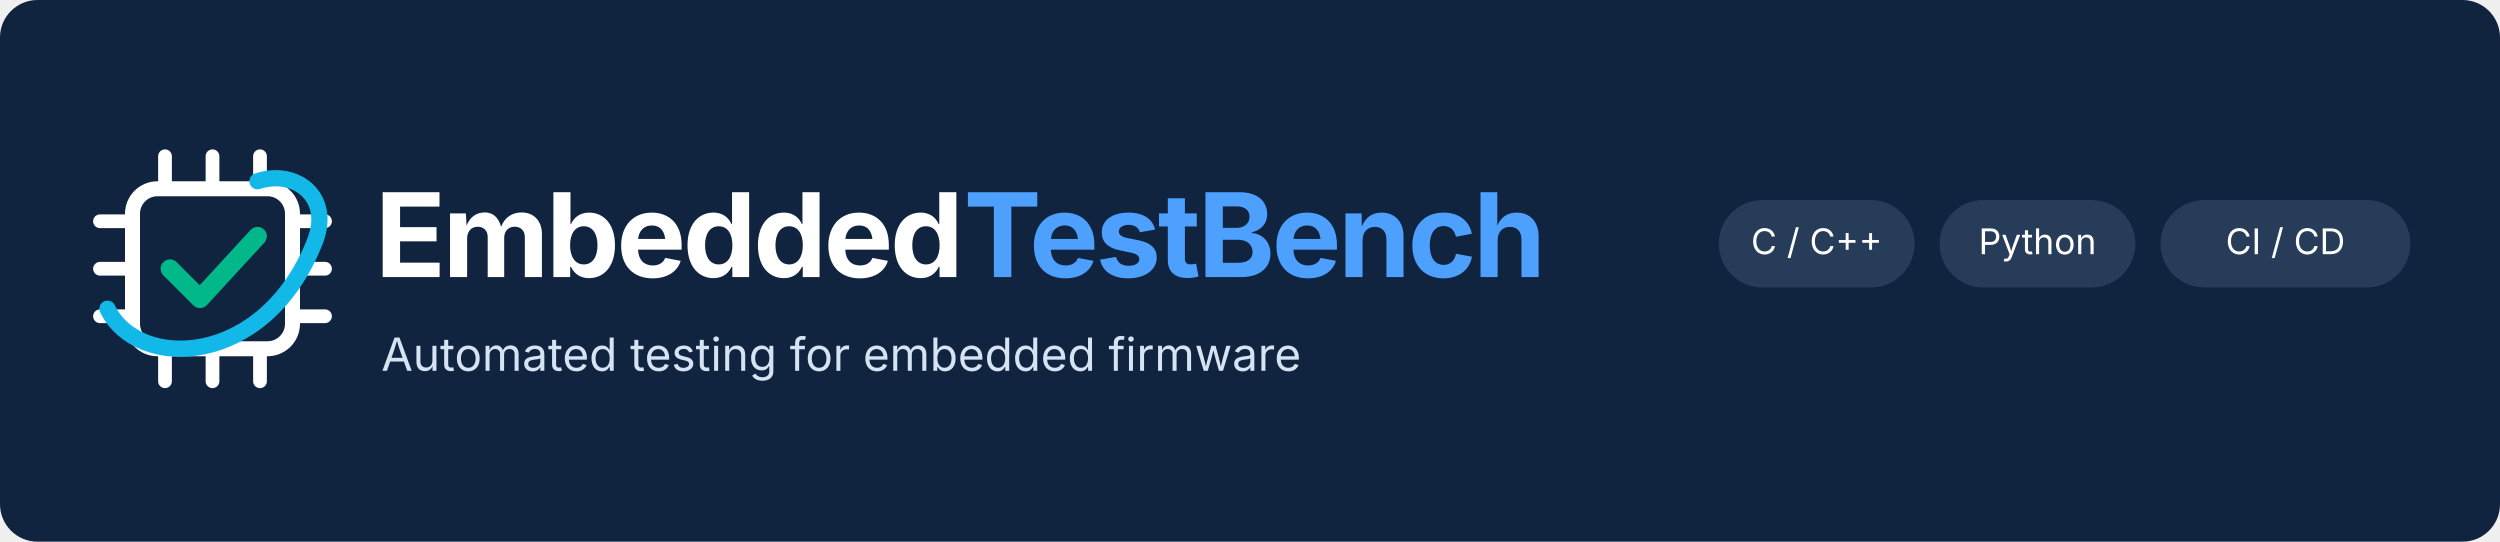
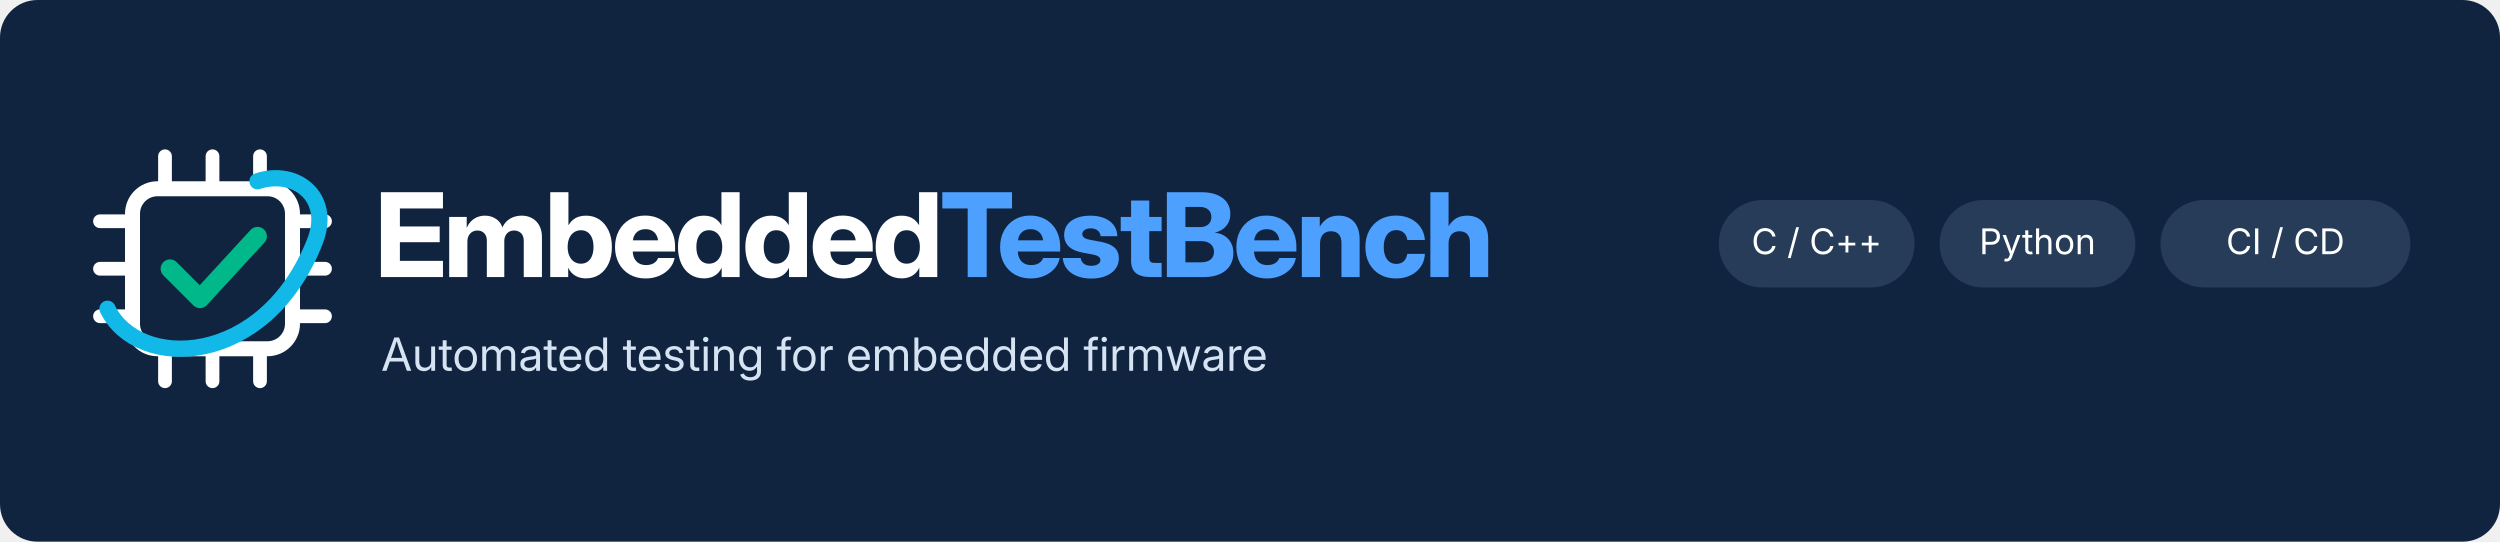
<svg xmlns="http://www.w3.org/2000/svg" width="1200" height="260" viewBox="0 0 1200 260" role="img" aria-labelledby="title desc">
  <rect width="1200" height="260" rx="18" fill="#10233F" />
  <g transform="translate(42 69) scale(1.2)">
    <path d="M31 5V17 M31 83V95" stroke="#FFFFFF" stroke-width="5.5" stroke-linecap="round" />
    <path d="M50 5V17 M50 83V95" stroke="#FFFFFF" stroke-width="5.5" stroke-linecap="round" />
    <path d="M69 5V17 M69 83V95" stroke="#FFFFFF" stroke-width="5.5" stroke-linecap="round" />
    <path d="M5 31H17 M83 31H95" stroke="#FFFFFF" stroke-width="5.5" stroke-linecap="round" />
    <path d="M5 50H17 M83 50H95" stroke="#FFFFFF" stroke-width="5.5" stroke-linecap="round" />
    <path d="M5 69H17 M83 69H95" stroke="#FFFFFF" stroke-width="5.5" stroke-linecap="round" />
    <rect x="18" y="18" width="64" height="64" rx="10" fill="none" stroke="#FFFFFF" stroke-width="6" />
    <path d="M33 50 L45 62 L68 37" fill="none" stroke="#00B889" stroke-width="7.5" stroke-linecap="round" stroke-linejoin="round" />
    <path d="M8 66 C20 91 71 90 91 39 C98 21 83 10 68 15" fill="none" stroke="#12B8E8" stroke-width="6.5" stroke-linecap="round" />
  </g>
-   <text x="180" y="133" font-family="Inter,Segoe UI,Arial,sans-serif" font-size="56" font-weight="750" letter-spacing="-1.5" fill="#FFFFFF">Embedded<tspan fill="#4EA0FF">TestBench</tspan>
-   </text>
-   <text x="183" y="178" font-family="Inter,Segoe UI,Arial,sans-serif" font-size="22" fill="#D6E3F2">Automated testing for embedded firmware</text>
-   <g font-family="Inter,Segoe UI,Arial,sans-serif" font-size="17" fill="#FFFFFF">
+   <g fill="#FFFFFF" aria-label="EmbeddedTestBench">
+     <path d="M182.84 133V92.26H212.62V100.05H191.95V108.69H211.05V116.26H191.95V125.21H212.62V133ZM215.61 133V104.12H224.02V110.74H223.55Q224.29 108.28 225.68 106.68Q227.07 105.07 228.92 104.29Q230.77 103.51 232.81 103.51Q236.09 103.51 238.55 105.41Q241 107.31 241.5 110.74H240.67Q241.19 108.45 242.6 106.84Q244.02 105.22 246.04 104.36Q248.07 103.51 250.41 103.51Q253.21 103.51 255.41 104.73Q257.61 105.95 258.87 108.25Q260.13 110.56 260.13 113.83V133H251.4V115.61Q251.4 113.16 250.08 111.91Q248.77 110.65 246.79 110.65Q245.35 110.65 244.29 111.3Q243.23 111.94 242.65 113.1Q242.06 114.25 242.06 115.8V133H233.68V115.43Q233.68 113.25 232.42 111.95Q231.17 110.65 229.14 110.65Q227.79 110.65 226.71 111.29Q225.62 111.92 224.98 113.13Q224.34 114.34 224.34 116.07V133ZM281.22 133.62Q279.33 133.62 277.7 133.06Q276.08 132.5 274.82 131.37Q273.57 130.24 272.78 128.55H272.74V133H264.12V92.26H272.85V108.07H272.89Q273.82 106.51 275.05 105.51Q276.29 104.5 277.86 104Q279.43 103.51 281.29 103.51Q284.98 103.51 287.77 105.41Q290.56 107.32 292.13 110.7Q293.71 114.09 293.71 118.53Q293.71 123.06 292.16 126.46Q290.61 129.85 287.81 131.74Q285.01 133.62 281.22 133.62ZM278.86 126.57Q280.71 126.57 282.06 125.62Q283.41 124.66 284.14 122.86Q284.88 121.06 284.88 118.53Q284.88 115.99 284.14 114.2Q283.41 112.42 282.06 111.46Q280.71 110.51 278.86 110.51Q276.96 110.51 275.51 111.5Q274.07 112.49 273.27 114.29Q272.47 116.08 272.47 118.53Q272.47 120.96 273.27 122.77Q274.07 124.59 275.51 125.58Q276.96 126.57 278.86 126.57ZM309.87 133.66Q305.48 133.66 302.17 131.72Q298.87 129.79 297.04 126.38Q295.21 122.96 295.21 118.58Q295.21 114.16 297.06 110.75Q298.91 107.34 302.15 105.41Q305.4 103.47 309.62 103.47Q312.84 103.47 315.48 104.55Q318.12 105.64 320.04 107.64Q321.96 109.63 323 112.36Q324.04 115.09 324.04 118.39V120.74H298.17V115.36H319.9L315.93 116.54Q315.93 114.51 315.18 113.05Q314.44 111.59 313.08 110.8Q311.72 110.01 309.81 110.01Q307.94 110.01 306.57 110.8Q305.2 111.59 304.46 113.05Q303.72 114.51 303.72 116.54V120.38Q303.72 122.45 304.48 124Q305.24 125.55 306.68 126.4Q308.12 127.24 310.16 127.24Q311.64 127.24 312.8 126.82Q313.96 126.4 314.74 125.63Q315.53 124.87 315.88 123.84H323.8Q323.27 126.73 321.31 128.94Q319.36 131.14 316.4 132.4Q313.45 133.66 309.87 133.66ZM337.92 133.62Q334.16 133.62 331.34 131.74Q328.53 129.85 326.98 126.46Q325.43 123.06 325.43 118.53Q325.43 114.09 327.01 110.7Q328.59 107.32 331.39 105.41Q334.19 103.51 337.85 103.51Q339.74 103.51 341.29 104Q342.85 104.5 344.1 105.51Q345.34 106.51 346.25 108.07H346.29V92.26H355.02V133H346.4V128.55H346.36Q345.57 130.24 344.32 131.37Q343.06 132.5 341.44 133.06Q339.82 133.62 337.92 133.62ZM340.28 126.57Q342.2 126.57 343.64 125.58Q345.07 124.59 345.87 122.77Q346.67 120.96 346.67 118.53Q346.67 116.08 345.87 114.29Q345.07 112.49 343.64 111.5Q342.2 110.51 340.28 110.51Q338.45 110.51 337.09 111.46Q335.74 112.42 335 114.2Q334.26 115.99 334.26 118.53Q334.26 121.06 335 122.86Q335.74 124.66 337.09 125.62Q338.45 126.57 340.28 126.57ZM370.24 133.62Q366.48 133.62 363.67 131.74Q360.86 129.85 359.31 126.46Q357.76 123.06 357.76 118.53Q357.76 114.09 359.33 110.7Q360.91 107.32 363.71 105.41Q366.52 103.51 370.17 103.51Q372.06 103.51 373.62 104Q375.18 104.5 376.42 105.51Q377.66 106.51 378.57 108.07H378.61V92.26H387.35V133H378.72V128.55H378.68Q377.89 130.24 376.64 131.37Q375.39 132.5 373.77 133.06Q372.15 133.62 370.24 133.62ZM372.61 126.57Q374.52 126.57 375.96 125.58Q377.39 124.59 378.19 122.77Q378.99 120.96 378.99 118.53Q378.99 116.08 378.19 114.29Q377.39 112.49 375.96 111.5Q374.52 110.51 372.61 110.51Q370.78 110.51 369.42 111.46Q368.06 112.42 367.32 114.2Q366.58 115.99 366.58 118.53Q366.58 121.06 367.32 122.86Q368.06 124.66 369.42 125.62Q370.78 126.57 372.61 126.57ZM404.74 133.66Q400.34 133.66 397.04 131.72Q393.73 129.79 391.91 126.38Q390.08 122.96 390.08 118.58Q390.08 114.16 391.93 110.75Q393.77 107.34 397.02 105.41Q400.27 103.47 404.48 103.47Q407.71 103.47 410.35 104.55Q412.99 105.64 414.91 107.64Q416.83 109.63 417.87 112.36Q418.91 115.09 418.91 118.39V120.74H393.04V115.36H414.76L410.79 116.54Q410.79 114.51 410.05 113.05Q409.31 111.59 407.95 110.8Q406.58 110.01 404.68 110.01Q402.8 110.01 401.44 110.8Q400.07 111.59 399.33 113.05Q398.58 114.51 398.58 116.54V120.38Q398.58 122.45 399.34 124Q400.1 125.55 401.55 126.4Q402.99 127.24 405.03 127.24Q406.51 127.24 407.67 126.82Q408.82 126.4 409.61 125.63Q410.4 124.87 410.74 123.84H418.66Q418.13 126.73 416.18 128.94Q414.23 131.14 411.27 132.4Q408.31 133.66 404.74 133.66ZM432.79 133.62Q429.02 133.62 426.21 131.74Q423.4 129.85 421.85 126.46Q420.3 123.06 420.3 118.53Q420.3 114.09 421.88 110.7Q423.45 107.32 426.26 105.41Q429.06 103.51 432.72 103.51Q434.6 103.51 436.16 104Q437.72 104.5 438.96 105.51Q440.21 106.51 441.12 108.07H441.15V92.26H449.89V133H441.26V128.55H441.23Q440.44 130.24 439.18 131.37Q437.93 132.5 436.31 133.06Q434.69 133.62 432.79 133.62ZM435.15 126.57Q437.07 126.57 438.5 125.58Q439.94 124.59 440.74 122.77Q441.54 120.96 441.54 118.53Q441.54 116.08 440.74 114.29Q439.94 112.49 438.5 111.5Q437.07 110.51 435.15 110.51Q433.32 110.51 431.96 111.46Q430.6 112.42 429.86 114.2Q429.13 115.99 429.13 118.53Q429.13 121.06 429.86 122.86Q430.6 124.66 431.96 125.62Q433.32 126.57 435.15 126.57Z" />
+     <path d="M452.31 100.05V92.26H485.78V100.05H473.61V133H464.49V100.05ZM494.71 133.66Q490.32 133.66 487.01 131.72Q483.71 129.79 481.88 126.38Q480.05 122.96 480.05 118.58Q480.05 114.16 481.9 110.75Q483.74 107.34 486.99 105.41Q490.24 103.47 494.46 103.47Q497.68 103.47 500.32 104.55Q502.96 105.64 504.88 107.64Q506.8 109.63 507.84 112.36Q508.88 115.09 508.88 118.39V120.74H483.01V115.36H504.74L500.77 116.54Q500.77 114.51 500.02 113.05Q499.28 111.59 497.92 110.8Q496.56 110.01 494.65 110.01Q492.78 110.01 491.41 110.8Q490.04 111.59 489.3 113.05Q488.56 114.51 488.56 116.54V120.38Q488.56 122.45 489.32 124Q490.08 125.55 491.52 126.4Q492.96 127.24 495 127.24Q496.48 127.24 497.64 126.82Q498.8 126.4 499.58 125.63Q500.37 124.87 500.72 123.84H508.64Q508.11 126.73 506.15 128.94Q504.2 131.14 501.24 132.4Q498.29 133.66 494.71 133.66ZM523.87 133.71Q520 133.71 517 132.53Q513.99 131.35 512.19 129.13Q510.4 126.92 510.13 123.84H518.74Q518.95 125.58 520.24 126.58Q521.53 127.58 523.73 127.58Q525.83 127.58 527.01 126.82Q528.2 126.05 528.2 124.83Q528.2 123.79 527.26 123.14Q526.33 122.5 524.58 122.17L519.44 121.21Q515.2 120.42 513 118.28Q510.79 116.14 510.79 112.76Q510.79 109.96 512.31 107.88Q513.83 105.81 516.66 104.66Q519.49 103.52 523.38 103.52Q527.27 103.52 530.15 104.73Q533.02 105.93 534.63 108.14Q536.24 110.34 536.33 113.39H528.27Q528.24 111.77 526.95 110.69Q525.67 109.61 523.66 109.61Q521.7 109.61 520.6 110.41Q519.49 111.2 519.49 112.37Q519.49 113.39 520.36 114.05Q521.24 114.71 522.8 115.02L528.45 116.08Q532.87 116.92 534.96 118.84Q537.05 120.76 537.05 123.97Q537.05 126.9 535.39 129.09Q533.73 131.28 530.75 132.49Q527.78 133.71 523.87 133.71ZM557.57 104.12V110.93H537.95V104.12ZM542.92 96.25H551.65V123.69Q551.65 125.11 552.22 125.65Q552.8 126.2 554.4 126.2Q555.1 126.2 556.09 126.2Q557.08 126.2 557.57 126.2V133Q556.85 133 555.44 133Q554.03 133 552.57 133Q547.57 133 545.24 131.09Q542.92 129.18 542.92 125.11ZM560.09 133V92.26H576.72Q581.18 92.26 584.27 93.58Q587.36 94.89 588.96 97.22Q590.56 99.55 590.56 102.66Q590.56 105 589.64 106.84Q588.72 108.68 587.06 109.89Q585.4 111.11 583.12 111.66V111.71Q585.64 111.9 587.66 113.13Q589.67 114.37 590.85 116.49Q592.03 118.61 592.03 121.5Q592.03 124.88 590.39 127.48Q588.74 130.08 585.56 131.54Q582.39 133 577.79 133ZM569 125.92H576.41Q579.38 125.92 581.04 124.6Q582.71 123.29 582.71 120.91Q582.71 119.31 581.97 118.16Q581.22 117 579.84 116.37Q578.45 115.74 576.5 115.74H569ZM569 109H575.95Q577.66 109 578.9 108.41Q580.13 107.82 580.8 106.73Q581.46 105.64 581.46 104.17Q581.46 101.96 579.99 100.65Q578.51 99.33 575.95 99.33H569ZM608.1 133.66Q603.7 133.66 600.39 131.72Q597.09 129.79 595.26 126.38Q593.44 122.96 593.44 118.58Q593.44 114.16 595.28 110.75Q597.13 107.34 600.37 105.41Q603.62 103.47 607.84 103.47Q611.06 103.47 613.7 104.55Q616.34 105.64 618.26 107.64Q620.18 109.63 621.22 112.36Q622.26 115.09 622.26 118.39V120.74H596.39V115.36H618.12L614.15 116.54Q614.15 114.51 613.41 113.05Q612.67 111.59 611.3 110.8Q609.94 110.01 608.04 110.01Q606.16 110.01 604.79 110.8Q603.42 111.59 602.68 113.05Q601.94 114.51 601.94 116.54V120.38Q601.94 122.45 602.7 124Q603.46 125.55 604.9 126.4Q606.35 127.24 608.38 127.24Q609.86 127.24 611.02 126.82Q612.18 126.4 612.97 125.63Q613.75 124.87 614.1 123.84H622.02Q621.49 126.73 619.54 128.94Q617.58 131.14 614.63 132.4Q611.67 133.66 608.1 133.66ZM633.62 117.13V133H624.88V104.12H633.49V111.75H632.11Q633.48 107.93 636.02 105.72Q638.55 103.51 642.59 103.51Q645.71 103.51 647.96 104.85Q650.21 106.19 651.42 108.74Q652.63 111.28 652.63 114.88V133H643.9V116.6Q643.9 113.87 642.6 112.44Q641.29 111.01 638.89 111.01Q637.32 111.01 636.13 111.66Q634.94 112.31 634.28 113.67Q633.62 115.02 633.62 117.13ZM670.09 133.66Q665.69 133.66 662.38 131.76Q659.06 129.85 657.22 126.45Q655.38 123.06 655.38 118.58Q655.38 114.1 657.22 110.69Q659.06 107.28 662.38 105.37Q665.69 103.47 670.09 103.47Q673.01 103.47 675.48 104.33Q677.94 105.19 679.78 106.75Q681.61 108.32 682.69 110.46Q683.77 112.61 683.95 115.2H675.51Q675.37 114.13 674.96 113.26Q674.54 112.39 673.87 111.76Q673.19 111.13 672.28 110.79Q671.37 110.45 670.23 110.45Q668.34 110.45 666.99 111.44Q665.64 112.43 664.92 114.25Q664.2 116.07 664.2 118.58Q664.2 121.06 664.92 122.88Q665.64 124.7 667 125.69Q668.35 126.67 670.23 126.67Q671.37 126.67 672.27 126.33Q673.17 125.99 673.83 125.37Q674.49 124.74 674.9 123.84Q675.32 122.95 675.48 121.85H683.95Q683.84 124.43 682.79 126.58Q681.73 128.73 679.89 130.32Q678.04 131.91 675.55 132.78Q673.06 133.66 670.09 133.66ZM695.31 117.13V133H686.58V92.26H695.31V111.75H693.8Q695.17 107.93 697.71 105.72Q700.25 103.51 704.29 103.51Q707.41 103.51 709.66 104.85Q711.9 106.19 713.12 108.74Q714.33 111.28 714.33 114.88V133H705.59V116.6Q705.59 113.87 704.29 112.44Q702.99 111.01 700.59 111.01Q699.02 111.01 697.83 111.66Q696.64 112.31 695.98 113.67Q695.31 115.02 695.31 117.13Z" fill="#4EA0FF" />
+   </g>
+   <g fill="#D6E3F2" aria-label="Automated testing for embedded firmware">
+     <path d="M183.41 178 189.26 161.99H191.55L197.41 178H195.3L191.92 168.44Q191.6 167.52 191.19 166.25Q190.78 164.97 190.17 162.95H190.63Q190.03 164.98 189.61 166.27Q189.19 167.56 188.88 168.44L185.51 178ZM186.38 173.52V171.77H194.44V173.52ZM203.48 178.18Q202.3 178.18 201.37 177.68Q200.44 177.18 199.9 176.17Q199.37 175.17 199.37 173.66V166.29H201.25V173.51Q201.25 174.93 201.98 175.7Q202.7 176.47 203.96 176.47Q204.8 176.47 205.48 176.11Q206.16 175.75 206.56 175.03Q206.96 174.31 206.96 173.24V166.29H208.85V178H207.02V175.16H207.4Q206.84 176.78 205.83 177.48Q204.81 178.18 203.48 178.18ZM216.77 166.29V167.9H210.59V166.29ZM212.49 163.32H214.38V175.05Q214.38 175.79 214.68 176.11Q214.99 176.43 215.72 176.43Q215.93 176.43 216.22 176.41Q216.5 176.38 216.74 176.36L216.96 177.96Q216.67 178.02 216.31 178.05Q215.95 178.08 215.62 178.08Q214.1 178.08 213.3 177.34Q212.49 176.6 212.49 175.22ZM223.57 178.26Q221.96 178.26 220.75 177.49Q219.54 176.73 218.86 175.36Q218.19 173.99 218.19 172.19Q218.19 170.38 218.86 169Q219.54 167.63 220.75 166.86Q221.96 166.09 223.57 166.09Q225.18 166.09 226.39 166.86Q227.6 167.63 228.28 169Q228.96 170.38 228.96 172.19Q228.96 173.99 228.28 175.36Q227.6 176.73 226.39 177.49Q225.18 178.26 223.57 178.26ZM223.57 176.56Q224.72 176.56 225.49 175.98Q226.27 175.4 226.66 174.41Q227.05 173.42 227.05 172.19Q227.05 170.95 226.66 169.96Q226.27 168.96 225.49 168.37Q224.72 167.78 223.57 167.78Q222.43 167.78 221.65 168.37Q220.88 168.96 220.49 169.95Q220.1 170.95 220.1 172.19Q220.1 173.42 220.49 174.41Q220.88 175.4 221.65 175.98Q222.42 176.56 223.57 176.56ZM231.47 178V166.29H233.3L233.31 168.81H233.13Q233.41 167.9 233.95 167.29Q234.48 166.69 235.19 166.38Q235.9 166.07 236.67 166.07Q237.99 166.07 238.86 166.86Q239.72 167.64 239.95 168.82H239.64Q239.87 168.01 240.42 167.39Q240.97 166.77 241.76 166.42Q242.55 166.07 243.51 166.07Q244.55 166.07 245.41 166.52Q246.27 166.97 246.78 167.89Q247.29 168.8 247.29 170.2V178H245.4V170.23Q245.4 168.92 244.67 168.36Q243.93 167.79 242.96 167.79Q242.14 167.79 241.55 168.14Q240.96 168.48 240.64 169.07Q240.32 169.67 240.32 170.44V178H238.43V170.03Q238.43 169.02 237.76 168.41Q237.09 167.79 236.06 167.79Q235.36 167.79 234.74 168.12Q234.11 168.45 233.73 169.11Q233.35 169.76 233.35 170.72V178ZM253.78 178.23Q252.64 178.23 251.73 177.82Q250.82 177.41 250.28 176.61Q249.75 175.81 249.75 174.65Q249.75 173.64 250.14 173.01Q250.54 172.38 251.2 172.02Q251.87 171.66 252.69 171.48Q253.51 171.3 254.35 171.19Q255.43 171.04 256.08 170.97Q256.73 170.89 257.03 170.72Q257.33 170.54 257.33 170.1V170.02Q257.33 169.32 257.04 168.82Q256.76 168.32 256.2 168.04Q255.64 167.77 254.82 167.77Q253.99 167.77 253.38 168.03Q252.77 168.3 252.4 168.72Q252.03 169.15 251.9 169.63L250.04 169.29Q250.32 168.22 251.02 167.52Q251.72 166.81 252.7 166.46Q253.68 166.11 254.79 166.11Q255.56 166.11 256.34 166.31Q257.13 166.51 257.77 166.97Q258.42 167.42 258.81 168.2Q259.21 168.97 259.21 170.13V178H257.35V176.38H257.26Q257.05 176.79 256.63 177.22Q256.2 177.65 255.5 177.94Q254.8 178.23 253.78 178.23ZM254.08 176.56Q255.17 176.56 255.89 176.15Q256.62 175.73 256.97 175.07Q257.33 174.41 257.33 173.68V172.12Q257.22 172.24 256.87 172.35Q256.52 172.45 256.06 172.53Q255.59 172.61 255.11 172.68Q254.63 172.75 254.26 172.79Q253.58 172.88 252.99 173.09Q252.39 173.3 252.02 173.69Q251.66 174.08 251.66 174.75Q251.66 175.33 251.96 175.73Q252.27 176.14 252.81 176.35Q253.36 176.56 254.08 176.56ZM267.12 166.29V167.9H260.94V166.29ZM262.84 163.32H264.73V175.05Q264.73 175.79 265.03 176.11Q265.34 176.43 266.07 176.43Q266.28 176.43 266.57 176.41Q266.85 176.38 267.09 176.36L267.31 177.96Q267.02 178.02 266.66 178.05Q266.3 178.08 265.96 178.08Q264.45 178.08 263.65 177.34Q262.84 176.6 262.84 175.22ZM274 178.26Q272.3 178.26 271.07 177.49Q269.85 176.72 269.19 175.36Q268.54 173.99 268.54 172.21Q268.54 170.41 269.2 169.03Q269.86 167.65 271.05 166.87Q272.25 166.09 273.82 166.09Q274.88 166.09 275.82 166.46Q276.76 166.82 277.48 167.57Q278.2 168.31 278.61 169.43Q279.02 170.56 279.02 172.07V172.74H269.7V171.14H277.99L277.14 171.71Q277.14 170.54 276.75 169.65Q276.36 168.76 275.62 168.27Q274.88 167.77 273.82 167.77Q272.77 167.77 272.01 168.27Q271.25 168.77 270.84 169.63Q270.43 170.48 270.43 171.54V172.49Q270.43 173.75 270.86 174.67Q271.3 175.58 272.1 176.08Q272.91 176.57 274.01 176.57Q274.76 176.57 275.36 176.34Q275.95 176.12 276.36 175.69Q276.77 175.26 276.98 174.65L278.83 174.94Q278.58 175.92 277.9 176.67Q277.23 177.42 276.24 177.84Q275.24 178.26 274 178.26ZM285.91 178.24Q284.43 178.24 283.3 177.48Q282.16 176.73 281.53 175.36Q280.9 174 280.9 172.16Q280.9 170.33 281.54 168.96Q282.17 167.6 283.3 166.85Q284.43 166.11 285.92 166.11Q286.9 166.11 287.58 166.42Q288.26 166.72 288.71 167.18Q289.16 167.64 289.43 168.1H289.52V161.99H291.41V178H289.57V176.2H289.45Q289.16 176.68 288.7 177.15Q288.24 177.62 287.56 177.93Q286.88 178.24 285.91 178.24ZM286.2 176.55Q287.27 176.55 288.03 175.99Q288.8 175.44 289.2 174.45Q289.6 173.46 289.6 172.15Q289.6 170.84 289.2 169.86Q288.8 168.88 288.04 168.34Q287.28 167.79 286.2 167.79Q285.13 167.79 284.37 168.34Q283.61 168.88 283.22 169.86Q282.82 170.84 282.82 172.15Q282.82 173.46 283.22 174.45Q283.62 175.44 284.38 176Q285.14 176.55 286.2 176.55ZM305.2 166.29V167.9H299.02V166.29ZM300.92 163.32H302.81V175.05Q302.81 175.79 303.11 176.11Q303.42 176.43 304.15 176.43Q304.36 176.43 304.65 176.41Q304.93 176.38 305.17 176.36L305.39 177.96Q305.1 178.02 304.74 178.05Q304.38 178.08 304.05 178.08Q302.53 178.08 301.73 177.34Q300.92 176.6 300.92 175.22ZM312.09 178.26Q310.38 178.26 309.15 177.49Q307.93 176.72 307.27 175.36Q306.62 173.99 306.62 172.21Q306.62 170.41 307.28 169.03Q307.94 167.65 309.13 166.87Q310.33 166.09 311.9 166.09Q312.96 166.09 313.9 166.46Q314.84 166.82 315.56 167.57Q316.28 168.31 316.69 169.43Q317.1 170.56 317.1 172.07V172.74H307.78V171.14H316.07L315.22 171.71Q315.22 170.54 314.83 169.65Q314.44 168.76 313.7 168.27Q312.96 167.77 311.9 167.77Q310.85 167.77 310.09 168.27Q309.33 168.77 308.92 169.63Q308.51 170.48 308.51 171.54V172.49Q308.51 173.75 308.94 174.67Q309.38 175.58 310.18 176.08Q310.99 176.57 312.09 176.57Q312.84 176.57 313.44 176.34Q314.03 176.12 314.44 175.69Q314.86 175.26 315.06 174.65L316.91 174.94Q316.66 175.92 315.99 176.67Q315.32 177.42 314.32 177.84Q313.32 178.26 312.09 178.26ZM323.59 178.26Q322.36 178.26 321.39 177.88Q320.42 177.5 319.8 176.75Q319.18 176 319.03 174.87L320.85 174.63Q321.03 175.63 321.73 176.12Q322.43 176.62 323.56 176.62Q324.78 176.62 325.5 176.1Q326.22 175.58 326.22 174.84Q326.22 174.2 325.76 173.8Q325.31 173.4 324.48 173.21L322.56 172.76Q320.95 172.37 320.15 171.57Q319.34 170.76 319.34 169.5Q319.34 168.5 319.9 167.73Q320.45 166.96 321.42 166.52Q322.39 166.09 323.64 166.09Q324.85 166.09 325.75 166.49Q326.65 166.9 327.2 167.62Q327.74 168.34 327.91 169.32L326.14 169.57Q326 168.81 325.39 168.25Q324.78 167.7 323.65 167.7Q322.59 167.7 321.91 168.2Q321.24 168.7 321.24 169.44Q321.24 170.09 321.72 170.49Q322.2 170.89 323.15 171.11L324.97 171.54Q326.6 171.93 327.37 172.72Q328.15 173.51 328.15 174.75Q328.15 175.8 327.56 176.59Q326.98 177.38 325.95 177.82Q324.92 178.26 323.59 178.26ZM335.58 166.29V167.9H329.4V166.29ZM331.3 163.32H333.19V175.05Q333.19 175.79 333.49 176.11Q333.8 176.43 334.53 176.43Q334.74 176.43 335.03 176.41Q335.31 176.38 335.55 176.36L335.77 177.96Q335.48 178.02 335.12 178.05Q334.76 178.08 334.42 178.08Q332.91 178.08 332.11 177.34Q331.3 176.6 331.3 175.22ZM337.79 178V166.29H339.68V178ZM338.74 164.21Q338.21 164.21 337.82 163.84Q337.44 163.47 337.44 162.95Q337.44 162.42 337.82 162.05Q338.21 161.68 338.74 161.68Q339.28 161.68 339.66 162.05Q340.05 162.42 340.05 162.95Q340.05 163.47 339.66 163.84Q339.28 164.21 338.74 164.21ZM344.65 171.05V178H342.77V166.29H344.59L344.6 169.13H344.22Q344.77 167.52 345.78 166.81Q346.78 166.11 348.14 166.11Q349.32 166.11 350.25 166.61Q351.18 167.11 351.71 168.11Q352.25 169.11 352.25 170.63V178H350.36V170.78Q350.36 169.35 349.64 168.59Q348.93 167.82 347.66 167.82Q346.82 167.82 346.13 168.18Q345.45 168.53 345.05 169.25Q344.65 169.97 344.65 171.05ZM360.15 182.7Q358.84 182.7 357.84 182.34Q356.85 181.98 356.2 181.32Q355.55 180.67 355.28 179.81L356.99 179.25Q357.2 179.71 357.59 180.13Q357.99 180.54 358.61 180.79Q359.24 181.05 360.15 181.05Q361.61 181.05 362.5 180.31Q363.39 179.58 363.39 178.11V176.01H363.29Q362.99 176.49 362.54 176.95Q362.09 177.4 361.41 177.7Q360.74 177.99 359.76 177.99Q358.3 177.99 357.17 177.28Q356.04 176.57 355.4 175.25Q354.75 173.93 354.75 172.11Q354.75 170.3 355.39 168.95Q356.03 167.6 357.16 166.85Q358.3 166.11 359.78 166.11Q360.76 166.11 361.44 166.41Q362.12 166.71 362.58 167.18Q363.04 167.65 363.33 168.14H363.43V166.29H365.27V178.17Q365.27 179.78 364.57 180.78Q363.88 181.78 362.71 182.24Q361.55 182.7 360.15 182.7ZM360.06 176.3Q361.14 176.3 361.9 175.79Q362.66 175.28 363.06 174.33Q363.46 173.39 363.46 172.09Q363.46 170.81 363.06 169.84Q362.67 168.88 361.91 168.34Q361.14 167.79 360.06 167.79Q358.99 167.79 358.23 168.33Q357.47 168.87 357.07 169.84Q356.67 170.8 356.67 172.09Q356.67 173.39 357.07 174.34Q357.48 175.28 358.24 175.79Q359 176.3 360.06 176.3ZM379.55 166.29V167.9H372.89V166.29ZM375.1 178V164.5Q375.1 163.56 375.53 162.91Q375.97 162.26 376.7 161.92Q377.43 161.58 378.32 161.58Q378.87 161.58 379.27 161.64Q379.67 161.7 379.83 161.76L379.53 163.37Q379.41 163.34 379.12 163.31Q378.84 163.27 378.52 163.27Q377.71 163.27 377.35 163.66Q376.98 164.05 376.98 164.86V178ZM386.11 178.26Q384.5 178.26 383.29 177.49Q382.08 176.73 381.4 175.36Q380.73 173.99 380.73 172.19Q380.73 170.38 381.4 169Q382.08 167.63 383.29 166.86Q384.5 166.09 386.11 166.09Q387.72 166.09 388.93 166.86Q390.14 167.63 390.82 169Q391.5 170.38 391.5 172.19Q391.5 173.99 390.82 175.36Q390.14 176.73 388.93 177.49Q387.72 178.26 386.11 178.26ZM386.11 176.56Q387.26 176.56 388.03 175.98Q388.81 175.4 389.2 174.41Q389.59 173.42 389.59 172.19Q389.59 170.95 389.2 169.96Q388.81 168.96 388.03 168.37Q387.26 167.78 386.11 167.78Q384.97 167.78 384.19 168.37Q383.42 168.96 383.03 169.95Q382.64 170.95 382.64 172.19Q382.64 173.42 383.03 174.41Q383.42 175.4 384.19 175.98Q384.96 176.56 386.11 176.56ZM394.01 178V166.29H395.82V168.11H395.91Q396.23 167.21 397.01 166.66Q397.78 166.11 398.85 166.11Q399.08 166.11 399.34 166.13Q399.6 166.15 399.74 166.16V168.05Q399.64 168.03 399.32 167.98Q398.99 167.94 398.6 167.94Q397.84 167.94 397.23 168.26Q396.61 168.59 396.25 169.21Q395.89 169.84 395.89 170.72V178ZM412.54 178.26Q410.83 178.26 409.6 177.49Q408.38 176.72 407.72 175.36Q407.07 173.99 407.07 172.21Q407.07 170.41 407.73 169.03Q408.39 167.65 409.58 166.87Q410.78 166.09 412.35 166.09Q413.41 166.09 414.35 166.46Q415.29 166.82 416.01 167.57Q416.73 168.31 417.14 169.43Q417.55 170.56 417.55 172.07V172.74H408.23V171.14H416.52L415.67 171.71Q415.67 170.54 415.28 169.65Q414.89 168.76 414.15 168.27Q413.41 167.77 412.35 167.77Q411.3 167.77 410.54 168.27Q409.78 168.77 409.37 169.63Q408.96 170.48 408.96 171.54V172.49Q408.96 173.75 409.39 174.67Q409.83 175.58 410.63 176.08Q411.44 176.57 412.54 176.57Q413.29 176.57 413.89 176.34Q414.48 176.12 414.89 175.69Q415.31 175.26 415.51 174.65L417.36 174.94Q417.11 175.92 416.44 176.67Q415.77 177.42 414.77 177.84Q413.77 178.26 412.54 178.26ZM420.01 178V166.29H421.85L421.86 168.81H421.67Q421.96 167.9 422.49 167.29Q423.03 166.69 423.74 166.38Q424.44 166.07 425.22 166.07Q426.54 166.07 427.4 166.86Q428.27 167.64 428.5 168.82H428.19Q428.42 168.01 428.97 167.39Q429.52 166.77 430.31 166.42Q431.1 166.07 432.06 166.07Q433.1 166.07 433.95 166.52Q434.81 166.97 435.32 167.89Q435.83 168.8 435.83 170.2V178H433.95V170.23Q433.95 168.92 433.21 168.36Q432.48 167.79 431.5 167.79Q430.69 167.79 430.1 168.14Q429.51 168.48 429.19 169.07Q428.87 169.67 428.87 170.44V178H426.98V170.03Q426.98 169.02 426.31 168.41Q425.63 167.79 424.61 167.79Q423.9 167.79 423.28 168.12Q422.66 168.45 422.28 169.11Q421.9 169.76 421.9 170.72V178ZM444.41 178.24Q443.46 178.24 442.77 177.93Q442.09 177.62 441.63 177.15Q441.17 176.68 440.88 176.2H440.75V178H438.92V161.99H440.81V168.1H440.9Q441.17 167.64 441.62 167.18Q442.07 166.72 442.75 166.42Q443.43 166.11 444.41 166.11Q445.9 166.11 447.03 166.85Q448.16 167.6 448.79 168.96Q449.42 170.33 449.42 172.16Q449.42 174 448.79 175.36Q448.16 176.73 447.04 177.48Q445.91 178.24 444.41 178.24ZM444.13 176.55Q445.19 176.55 445.95 176Q446.7 175.44 447.11 174.45Q447.51 173.46 447.51 172.15Q447.51 170.84 447.11 169.86Q446.71 168.88 445.96 168.34Q445.2 167.79 444.13 167.79Q443.05 167.79 442.28 168.34Q441.52 168.88 441.12 169.86Q440.73 170.84 440.73 172.15Q440.73 173.46 441.13 174.45Q441.53 175.44 442.29 175.99Q443.06 176.55 444.13 176.55ZM456.81 178.26Q455.11 178.26 453.88 177.49Q452.66 176.72 452 175.36Q451.35 173.99 451.35 172.21Q451.35 170.41 452.01 169.03Q452.67 167.65 453.86 166.87Q455.06 166.09 456.63 166.09Q457.69 166.09 458.63 166.46Q459.57 166.82 460.29 167.57Q461.01 168.31 461.42 169.43Q461.83 170.56 461.83 172.07V172.74H452.51V171.14H460.8L459.95 171.71Q459.95 170.54 459.56 169.65Q459.17 168.76 458.43 168.27Q457.69 167.77 456.63 167.77Q455.58 167.77 454.82 168.27Q454.06 168.77 453.65 169.63Q453.24 170.48 453.24 171.54V172.49Q453.24 173.75 453.67 174.67Q454.11 175.58 454.91 176.08Q455.72 176.57 456.82 176.57Q457.57 176.57 458.17 176.34Q458.76 176.12 459.17 175.69Q459.59 175.26 459.79 174.65L461.64 174.94Q461.39 175.92 460.72 176.67Q460.04 177.42 459.05 177.84Q458.05 178.26 456.81 178.26ZM468.72 178.24Q467.24 178.24 466.11 177.48Q464.97 176.73 464.34 175.36Q463.71 174 463.71 172.16Q463.71 170.33 464.35 168.96Q464.98 167.6 466.11 166.85Q467.24 166.11 468.73 166.11Q469.71 166.11 470.39 166.42Q471.07 166.72 471.52 167.18Q471.97 167.64 472.24 168.1H472.33V161.99H474.22V178H472.38V176.2H472.26Q471.97 176.68 471.51 177.15Q471.05 177.62 470.37 177.93Q469.69 178.24 468.72 178.24ZM469.01 176.55Q470.08 176.55 470.85 175.99Q471.61 175.44 472.01 174.45Q472.41 173.46 472.41 172.15Q472.41 170.84 472.01 169.86Q471.61 168.88 470.85 168.34Q470.09 167.79 469.01 167.79Q467.94 167.79 467.18 168.34Q466.43 168.88 466.03 169.86Q465.63 170.84 465.63 172.15Q465.63 173.46 466.03 174.45Q466.43 175.44 467.19 176Q467.95 176.55 469.01 176.55ZM481.73 178.24Q480.25 178.24 479.11 177.48Q477.98 176.73 477.35 175.36Q476.72 174 476.72 172.16Q476.72 170.33 477.35 168.96Q477.99 167.6 479.12 166.85Q480.25 166.11 481.74 166.11Q482.72 166.11 483.4 166.42Q484.08 166.72 484.53 167.18Q484.98 167.64 485.25 168.1H485.34V161.99H487.22V178H485.39V176.2H485.26Q484.98 176.68 484.52 177.15Q484.06 177.62 483.38 177.93Q482.7 178.24 481.73 178.24ZM482.02 176.55Q483.09 176.55 483.85 175.99Q484.62 175.44 485.02 174.45Q485.42 173.46 485.42 172.15Q485.42 170.84 485.02 169.86Q484.62 168.88 483.86 168.34Q483.1 167.79 482.02 167.79Q480.95 167.79 480.19 168.34Q479.43 168.88 479.03 169.86Q478.63 170.84 478.63 172.15Q478.63 173.46 479.04 174.45Q479.44 175.44 480.2 176Q480.96 176.55 482.02 176.55ZM495.2 178.26Q493.49 178.26 492.27 177.49Q491.04 176.72 490.39 175.36Q489.73 173.99 489.73 172.21Q489.73 170.41 490.39 169.03Q491.05 167.65 492.25 166.87Q493.44 166.09 495.01 166.09Q496.07 166.09 497.01 166.46Q497.95 166.82 498.67 167.57Q499.39 168.31 499.8 169.43Q500.21 170.56 500.21 172.07V172.74H490.89V171.14H499.18L498.33 171.71Q498.33 170.54 497.94 169.65Q497.55 168.76 496.81 168.27Q496.07 167.77 495.01 167.77Q493.96 167.77 493.2 168.27Q492.44 168.77 492.03 169.63Q491.62 170.48 491.62 171.54V172.49Q491.62 173.75 492.05 174.67Q492.49 175.58 493.3 176.08Q494.1 176.57 495.2 176.57Q495.95 176.57 496.55 176.34Q497.14 176.12 497.56 175.69Q497.97 175.26 498.17 174.65L500.02 174.94Q499.77 175.92 499.1 176.67Q498.43 177.42 497.43 177.84Q496.43 178.26 495.2 178.26ZM507.1 178.24Q505.62 178.24 504.49 177.48Q503.35 176.73 502.72 175.36Q502.09 174 502.09 172.16Q502.09 170.33 502.73 168.96Q503.36 167.6 504.49 166.85Q505.63 166.11 507.11 166.11Q508.09 166.11 508.77 166.42Q509.45 166.72 509.9 167.18Q510.35 167.64 510.62 168.1H510.71V161.99H512.6V178H510.77V176.2H510.64Q510.35 176.68 509.89 177.15Q509.43 177.62 508.75 177.93Q508.07 178.24 507.1 178.24ZM507.39 176.55Q508.47 176.55 509.23 175.99Q509.99 175.44 510.39 174.45Q510.79 173.46 510.79 172.15Q510.79 170.84 510.39 169.86Q509.99 168.88 509.23 168.34Q508.47 167.79 507.39 167.79Q506.32 167.79 505.56 168.34Q504.81 168.88 504.41 169.86Q504.01 170.84 504.01 172.15Q504.01 173.46 504.41 174.45Q504.81 175.44 505.57 176Q506.33 176.55 507.39 176.55ZM526.87 166.29V167.9H520.22V166.29ZM522.43 178V164.5Q522.43 163.56 522.86 162.91Q523.29 162.26 524.03 161.92Q524.76 161.58 525.65 161.58Q526.2 161.58 526.6 161.64Q527 161.7 527.16 161.76L526.86 163.37Q526.74 163.34 526.45 163.31Q526.17 163.27 525.85 163.27Q525.04 163.27 524.68 163.66Q524.31 164.05 524.31 164.86V178ZM529.09 178V166.29H530.98V178ZM530.04 164.21Q529.5 164.21 529.12 163.84Q528.74 163.47 528.74 162.95Q528.74 162.42 529.12 162.05Q529.5 161.68 530.04 161.68Q530.58 161.68 530.96 162.05Q531.34 162.42 531.34 162.95Q531.34 163.47 530.96 163.84Q530.58 164.21 530.04 164.21ZM534.06 178V166.29H535.87V168.11H535.97Q536.29 167.21 537.06 166.66Q537.84 166.11 538.91 166.11Q539.14 166.11 539.4 166.13Q539.65 166.15 539.8 166.16V168.05Q539.7 168.03 539.37 167.98Q539.05 167.94 538.65 167.94Q537.9 167.94 537.28 168.26Q536.67 168.59 536.31 169.21Q535.95 169.84 535.95 170.72V178ZM542.01 178V166.29H543.85L543.86 168.81H543.67Q543.96 167.9 544.49 167.29Q545.03 166.69 545.74 166.38Q546.44 166.07 547.22 166.07Q548.54 166.07 549.4 166.86Q550.26 167.64 550.5 168.82H550.19Q550.42 168.01 550.97 167.39Q551.52 166.77 552.31 166.42Q553.1 166.07 554.05 166.07Q555.1 166.07 555.95 166.52Q556.81 166.97 557.32 167.89Q557.83 168.8 557.83 170.2V178H555.95V170.23Q555.95 168.92 555.21 168.36Q554.48 167.79 553.5 167.79Q552.69 167.79 552.1 168.14Q551.51 168.48 551.19 169.07Q550.87 169.67 550.87 170.44V178H548.98V170.03Q548.98 169.02 548.31 168.41Q547.63 167.79 546.61 167.79Q545.9 167.79 545.28 168.12Q544.66 168.45 544.28 169.11Q543.9 169.76 543.9 170.72V178ZM563.52 178 559.93 166.29H561.92L563.37 171.41Q563.69 172.52 564.01 173.81Q564.34 175.1 564.66 176.57H564.36Q564.68 175.14 565.01 173.85Q565.33 172.56 565.65 171.41L567.09 166.29H569.04L570.46 171.41Q570.77 172.54 571.09 173.83Q571.41 175.12 571.72 176.57H571.4Q571.74 175.13 572.07 173.84Q572.4 172.55 572.72 171.41L574.18 166.29H576.17L572.58 178H570.66L569.13 172.69Q568.9 171.89 568.69 171.05Q568.47 170.22 568.26 169.37Q568.05 168.51 567.83 167.65H568.28Q568.07 168.5 567.85 169.36Q567.63 170.22 567.42 171.06Q567.2 171.9 566.97 172.69L565.42 178ZM581.64 178.23Q580.51 178.23 579.59 177.82Q578.68 177.41 578.15 176.61Q577.61 175.81 577.61 174.65Q577.61 173.64 578.01 173.01Q578.4 172.38 579.07 172.02Q579.73 171.66 580.55 171.48Q581.37 171.3 582.21 171.19Q583.29 171.04 583.94 170.97Q584.6 170.89 584.89 170.72Q585.19 170.54 585.19 170.1V170.02Q585.19 169.32 584.91 168.82Q584.62 168.32 584.06 168.04Q583.5 167.77 582.68 167.77Q581.85 167.77 581.24 168.03Q580.63 168.3 580.26 168.72Q579.89 169.15 579.76 169.63L577.91 169.29Q578.19 168.22 578.88 167.52Q579.58 166.81 580.56 166.46Q581.54 166.11 582.65 166.11Q583.42 166.11 584.21 166.31Q584.99 166.51 585.64 166.97Q586.28 167.42 586.68 168.2Q587.07 168.97 587.07 170.13V178H585.21V176.38H585.12Q584.92 176.79 584.49 177.22Q584.06 177.65 583.36 177.94Q582.67 178.23 581.64 178.23ZM581.94 176.56Q583.03 176.56 583.76 176.15Q584.48 175.73 584.84 175.07Q585.19 174.41 585.19 173.68V172.12Q585.08 172.24 584.73 172.35Q584.39 172.45 583.92 172.53Q583.45 172.61 582.97 172.68Q582.49 172.75 582.12 172.79Q581.45 172.88 580.85 173.09Q580.25 173.3 579.89 173.69Q579.52 174.08 579.52 174.75Q579.52 175.33 579.83 175.73Q580.13 176.14 580.68 176.35Q581.22 176.56 581.94 176.56ZM590.16 178V166.29H591.97V168.11H592.06Q592.38 167.21 593.16 166.66Q593.94 166.11 595 166.11Q595.23 166.11 595.49 166.13Q595.75 166.15 595.89 166.16V168.05Q595.8 168.03 595.47 167.98Q595.14 167.94 594.75 167.94Q594 167.94 593.38 168.26Q592.76 168.59 592.4 169.21Q592.04 169.84 592.04 170.72V178ZM602.5 178.26Q600.79 178.26 599.57 177.49Q598.35 176.72 597.69 175.36Q597.03 173.99 597.03 172.21Q597.03 170.41 597.69 169.03Q598.36 167.65 599.55 166.87Q600.74 166.09 602.32 166.09Q603.37 166.09 604.31 166.46Q605.25 166.82 605.97 167.57Q606.69 168.31 607.11 169.43Q607.52 170.56 607.52 172.07V172.74H598.19V171.14H606.48L605.63 171.71Q605.63 170.54 605.24 169.65Q604.85 168.76 604.11 168.27Q603.37 167.77 602.32 167.77Q601.27 167.77 600.5 168.27Q599.74 168.77 599.33 169.63Q598.92 170.48 598.92 171.54V172.49Q598.92 173.75 599.36 174.67Q599.79 175.58 600.6 176.08Q601.41 176.57 602.51 176.57Q603.26 176.57 603.85 176.34Q604.45 176.12 604.86 175.69Q605.27 175.26 605.47 174.65L607.32 174.94Q607.07 175.92 606.4 176.67Q605.73 177.42 604.73 177.84Q603.74 178.26 602.5 178.26Z" />
+   </g>
+   <g fill="#FFFFFF">
    <rect x="825" y="96" width="94" height="42" rx="21" fill="#263C59" />
-     <text x="872" y="122" text-anchor="middle">C / C++</text>
+     <g fill="#FFFFFF" aria-label="C / C++">
+       <path d="M847.25 122.17Q845.64 122.17 844.4 121.4Q843.15 120.62 842.44 119.19Q841.72 117.77 841.72 115.82Q841.72 113.87 842.43 112.45Q843.15 111.02 844.39 110.24Q845.64 109.46 847.25 109.46Q848.19 109.46 849.03 109.74Q849.87 110.01 850.53 110.54Q851.2 111.08 851.64 111.83Q852.09 112.59 852.26 113.54H850.69Q850.55 112.9 850.23 112.41Q849.91 111.92 849.45 111.58Q848.99 111.25 848.43 111.08Q847.87 110.91 847.25 110.91Q846.11 110.91 845.2 111.49Q844.3 112.06 843.77 113.16Q843.25 114.26 843.25 115.82Q843.25 117.38 843.78 118.48Q844.3 119.58 845.21 120.15Q846.11 120.72 847.25 120.72Q847.87 120.72 848.43 120.55Q848.99 120.38 849.45 120.04Q849.91 119.71 850.23 119.22Q850.55 118.73 850.69 118.09H852.26Q852.1 119.04 851.65 119.79Q851.21 120.54 850.54 121.08Q849.87 121.61 849.04 121.89Q848.2 122.17 847.25 122.17ZM863.53 109.05 859.54 123.86H858.18L862.16 109.05ZM875.05 122.17Q873.44 122.17 872.19 121.4Q870.95 120.62 870.23 119.19Q869.52 117.77 869.52 115.82Q869.52 113.87 870.23 112.45Q870.94 111.02 872.19 110.24Q873.44 109.46 875.05 109.46Q875.99 109.46 876.83 109.74Q877.67 110.01 878.33 110.54Q879 111.08 879.44 111.83Q879.89 112.59 880.06 113.54H878.49Q878.35 112.9 878.03 112.41Q877.71 111.92 877.25 111.58Q876.79 111.25 876.23 111.08Q875.67 110.91 875.05 110.91Q873.91 110.91 873 111.49Q872.1 112.06 871.57 113.16Q871.05 114.26 871.05 115.82Q871.05 117.38 871.58 118.48Q872.1 119.58 873.01 120.15Q873.91 120.72 875.05 120.72Q875.67 120.72 876.23 120.55Q876.79 120.38 877.25 120.04Q877.71 119.71 878.03 119.22Q878.35 118.73 878.49 118.09H880.06Q879.9 119.04 879.45 119.79Q879.01 120.54 878.34 121.08Q877.67 121.61 876.84 121.89Q876 122.17 875.05 122.17ZM885.83 121.18V113.17H887.22V121.18ZM882.52 117.82V116.51H890.53V117.82ZM896.98 121.18V113.17H898.37V121.18ZM893.67 117.82V116.51H901.67V117.82Z" />
+     </g>
    <rect x="931" y="96" width="94" height="42" rx="21" fill="#263C59" />
-     <text x="978" y="122" text-anchor="middle">Python</text>
+     <g fill="#FFFFFF" aria-label="Python">
+       <path d="M951.51 122V109.63H955.78Q957.2 109.63 958.13 110.15Q959.07 110.66 959.53 111.54Q959.99 112.42 959.99 113.54Q959.99 114.65 959.53 115.54Q959.06 116.42 958.13 116.94Q957.2 117.46 955.78 117.46H952.68V116.09H955.72Q956.68 116.09 957.28 115.76Q957.88 115.43 958.16 114.85Q958.44 114.27 958.44 113.54Q958.44 112.8 958.16 112.23Q957.88 111.66 957.27 111.33Q956.67 111.01 955.7 111.01H953.08V122ZM962 125.38 962.32 124.09 962.59 124.13Q963.02 124.22 963.37 124.16Q963.71 124.1 963.99 123.8Q964.27 123.49 964.48 122.88L964.78 122.03L961.26 112.81H962.88L964.84 118.23Q965.14 119.06 965.36 119.87Q965.58 120.68 965.81 121.45H965.29Q965.53 120.68 965.75 119.86Q965.97 119.05 966.27 118.23L968.24 112.81H969.84L965.77 123.43Q965.5 124.14 965.11 124.61Q964.72 125.07 964.21 125.3Q963.7 125.53 963.06 125.53Q962.69 125.53 962.41 125.48Q962.13 125.43 962 125.38ZM975.47 112.81V114.07H970.68V112.81ZM972.11 110.57H973.59V119.64Q973.59 120.24 973.83 120.52Q974.08 120.79 974.66 120.79Q974.81 120.79 975.03 120.76Q975.25 120.73 975.43 120.71L975.69 121.96Q975.46 122.03 975.17 122.06Q974.88 122.1 974.6 122.1Q973.41 122.1 972.76 121.49Q972.11 120.87 972.11 119.76ZM978.78 116.51V122H977.3V109.63H978.78V115.03H978.5Q978.92 113.76 979.7 113.22Q980.49 112.68 981.54 112.68Q982.47 112.68 983.18 113.07Q983.89 113.45 984.29 114.23Q984.7 115 984.7 116.18V122H983.21V116.3Q983.21 115.22 982.65 114.62Q982.09 114.02 981.12 114.02Q980.46 114.02 979.93 114.3Q979.4 114.59 979.09 115.14Q978.78 115.7 978.78 116.51ZM990.98 122.2Q989.73 122.2 988.78 121.6Q987.84 121.01 987.31 119.94Q986.78 118.87 986.78 117.45Q986.78 116.02 987.31 114.94Q987.84 113.87 988.78 113.27Q989.73 112.68 990.98 112.68Q992.24 112.68 993.19 113.27Q994.14 113.87 994.67 114.94Q995.2 116.02 995.2 117.45Q995.2 118.87 994.67 119.94Q994.14 121.01 993.19 121.6Q992.24 122.2 990.98 122.2ZM990.98 120.87Q991.9 120.87 992.51 120.4Q993.11 119.93 993.4 119.16Q993.7 118.38 993.7 117.45Q993.7 116.52 993.4 115.73Q993.11 114.95 992.51 114.48Q991.9 114 990.98 114Q990.07 114 989.47 114.48Q988.88 114.95 988.58 115.73Q988.29 116.51 988.29 117.45Q988.29 118.38 988.58 119.16Q988.88 119.93 989.47 120.4Q990.07 120.87 990.98 120.87ZM998.76 116.51V122H997.28V112.81H998.71L998.72 115.03H998.48Q998.9 113.76 999.68 113.22Q1000.47 112.68 1001.52 112.68Q1002.45 112.68 1003.16 113.07Q1003.87 113.45 1004.27 114.23Q1004.67 115 1004.67 116.18V122H1003.19V116.3Q1003.19 115.22 1002.63 114.62Q1002.07 114.02 1001.1 114.02Q1000.44 114.02 999.91 114.3Q999.38 114.59 999.07 115.14Q998.76 115.7 998.76 116.51Z" />
+     </g>
    <rect x="1037" y="96" width="120" height="42" rx="21" fill="#263C59" />
-     <text x="1097" y="122" text-anchor="middle">CI / CD</text>
+     <g fill="#FFFFFF" aria-label="CI / CD">
+       <path d="M1075.08 122.17Q1073.47 122.17 1072.22 121.4Q1070.97 120.62 1070.26 119.19Q1069.55 117.77 1069.55 115.82Q1069.55 113.87 1070.26 112.45Q1070.97 111.02 1072.22 110.24Q1073.47 109.46 1075.08 109.46Q1076.02 109.46 1076.86 109.74Q1077.69 110.01 1078.36 110.54Q1079.03 111.08 1079.47 111.83Q1079.92 112.59 1080.08 113.54H1078.51Q1078.38 112.9 1078.06 112.41Q1077.74 111.92 1077.28 111.58Q1076.82 111.25 1076.25 111.08Q1075.69 110.91 1075.08 110.91Q1073.93 110.91 1073.03 111.49Q1072.12 112.06 1071.6 113.16Q1071.08 114.26 1071.08 115.82Q1071.08 117.38 1071.6 118.48Q1072.13 119.58 1073.03 120.15Q1073.94 120.72 1075.08 120.72Q1075.69 120.72 1076.25 120.55Q1076.81 120.38 1077.28 120.04Q1077.74 119.71 1078.06 119.22Q1078.38 118.73 1078.52 118.09H1080.08Q1079.92 119.04 1079.48 119.79Q1079.03 120.54 1078.37 121.08Q1077.7 121.61 1076.86 121.89Q1076.03 122.17 1075.08 122.17ZM1083.99 109.63V122H1082.43V109.63ZM1095.82 109.05 1091.84 123.86H1090.47L1094.45 109.05ZM1107.34 122.17Q1105.74 122.17 1104.49 121.4Q1103.24 120.62 1102.53 119.19Q1101.82 117.77 1101.82 115.82Q1101.82 113.87 1102.53 112.45Q1103.24 111.02 1104.49 110.24Q1105.74 109.46 1107.34 109.46Q1108.28 109.46 1109.12 109.74Q1109.96 110.01 1110.63 110.54Q1111.29 111.08 1111.74 111.83Q1112.18 112.59 1112.35 113.54H1110.78Q1110.64 112.9 1110.32 112.41Q1110 111.92 1109.54 111.58Q1109.08 111.25 1108.52 111.08Q1107.96 110.91 1107.34 110.91Q1106.2 110.91 1105.29 111.49Q1104.39 112.06 1103.87 113.16Q1103.34 114.26 1103.34 115.82Q1103.34 117.38 1103.87 118.48Q1104.39 119.58 1105.3 120.15Q1106.2 120.72 1107.34 120.72Q1107.96 120.72 1108.52 120.55Q1109.08 120.38 1109.54 120.04Q1110 119.71 1110.32 119.22Q1110.64 118.73 1110.78 118.09H1112.35Q1112.19 119.04 1111.74 119.79Q1111.3 120.54 1110.63 121.08Q1109.97 121.61 1109.13 121.89Q1108.29 122.17 1107.34 122.17ZM1118.54 122H1115.56V120.62H1118.44Q1119.96 120.62 1120.95 120.04Q1121.95 119.46 1122.44 118.38Q1122.93 117.29 1122.93 115.79Q1122.93 114.3 1122.44 113.23Q1121.96 112.16 1121 111.59Q1120.03 111.02 1118.6 111.02H1115.49V109.63H1118.7Q1120.51 109.63 1121.79 110.37Q1123.08 111.11 1123.76 112.49Q1124.45 113.87 1124.45 115.79Q1124.45 117.73 1123.76 119.12Q1123.07 120.51 1121.75 121.25Q1120.43 122 1118.54 122ZM1116.25 109.63V122H1114.69V109.63Z" />
+     </g>
  </g>
</svg>
